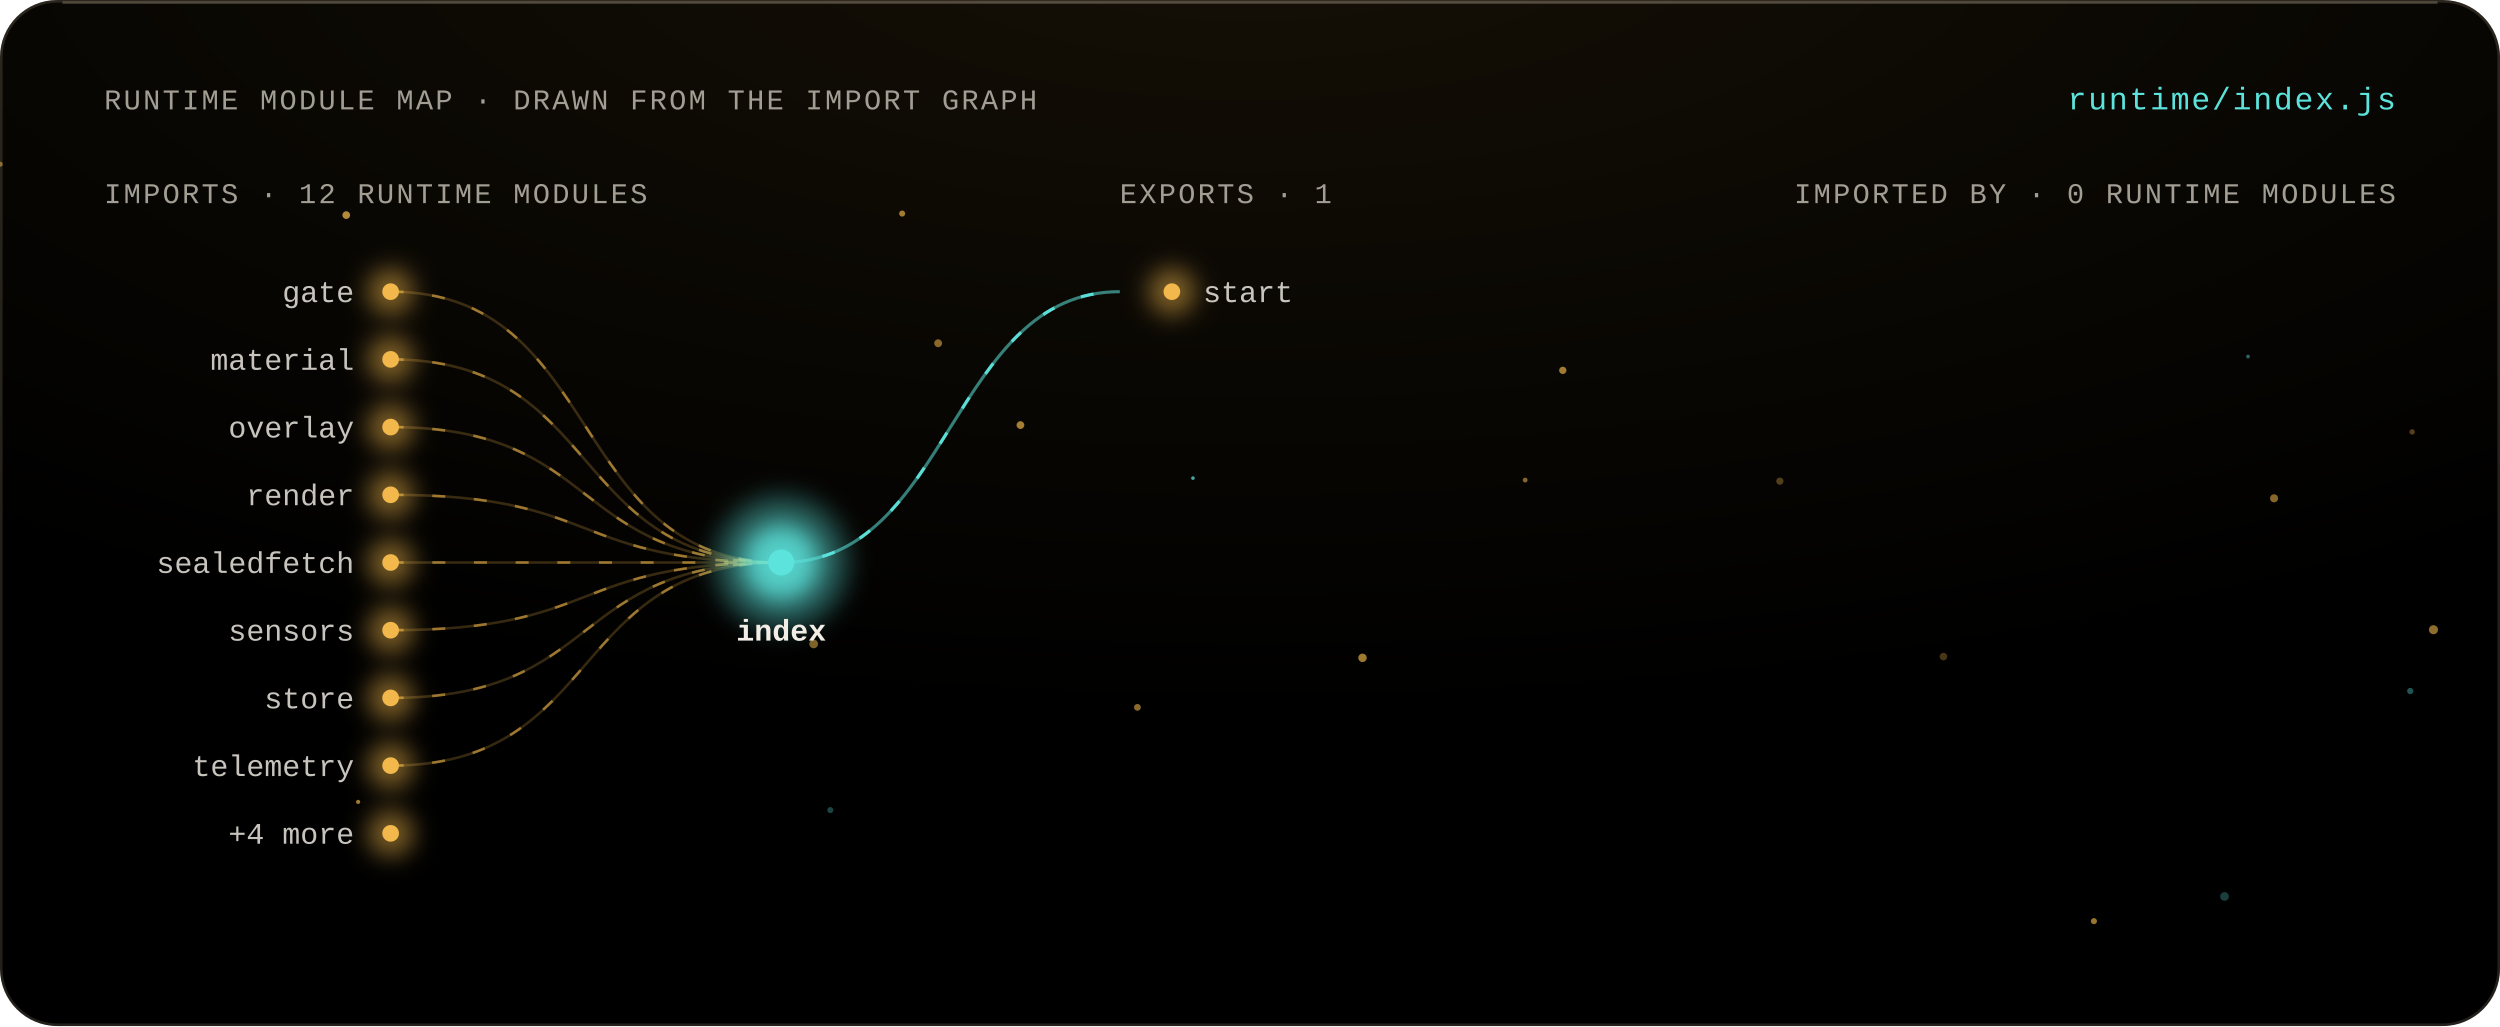
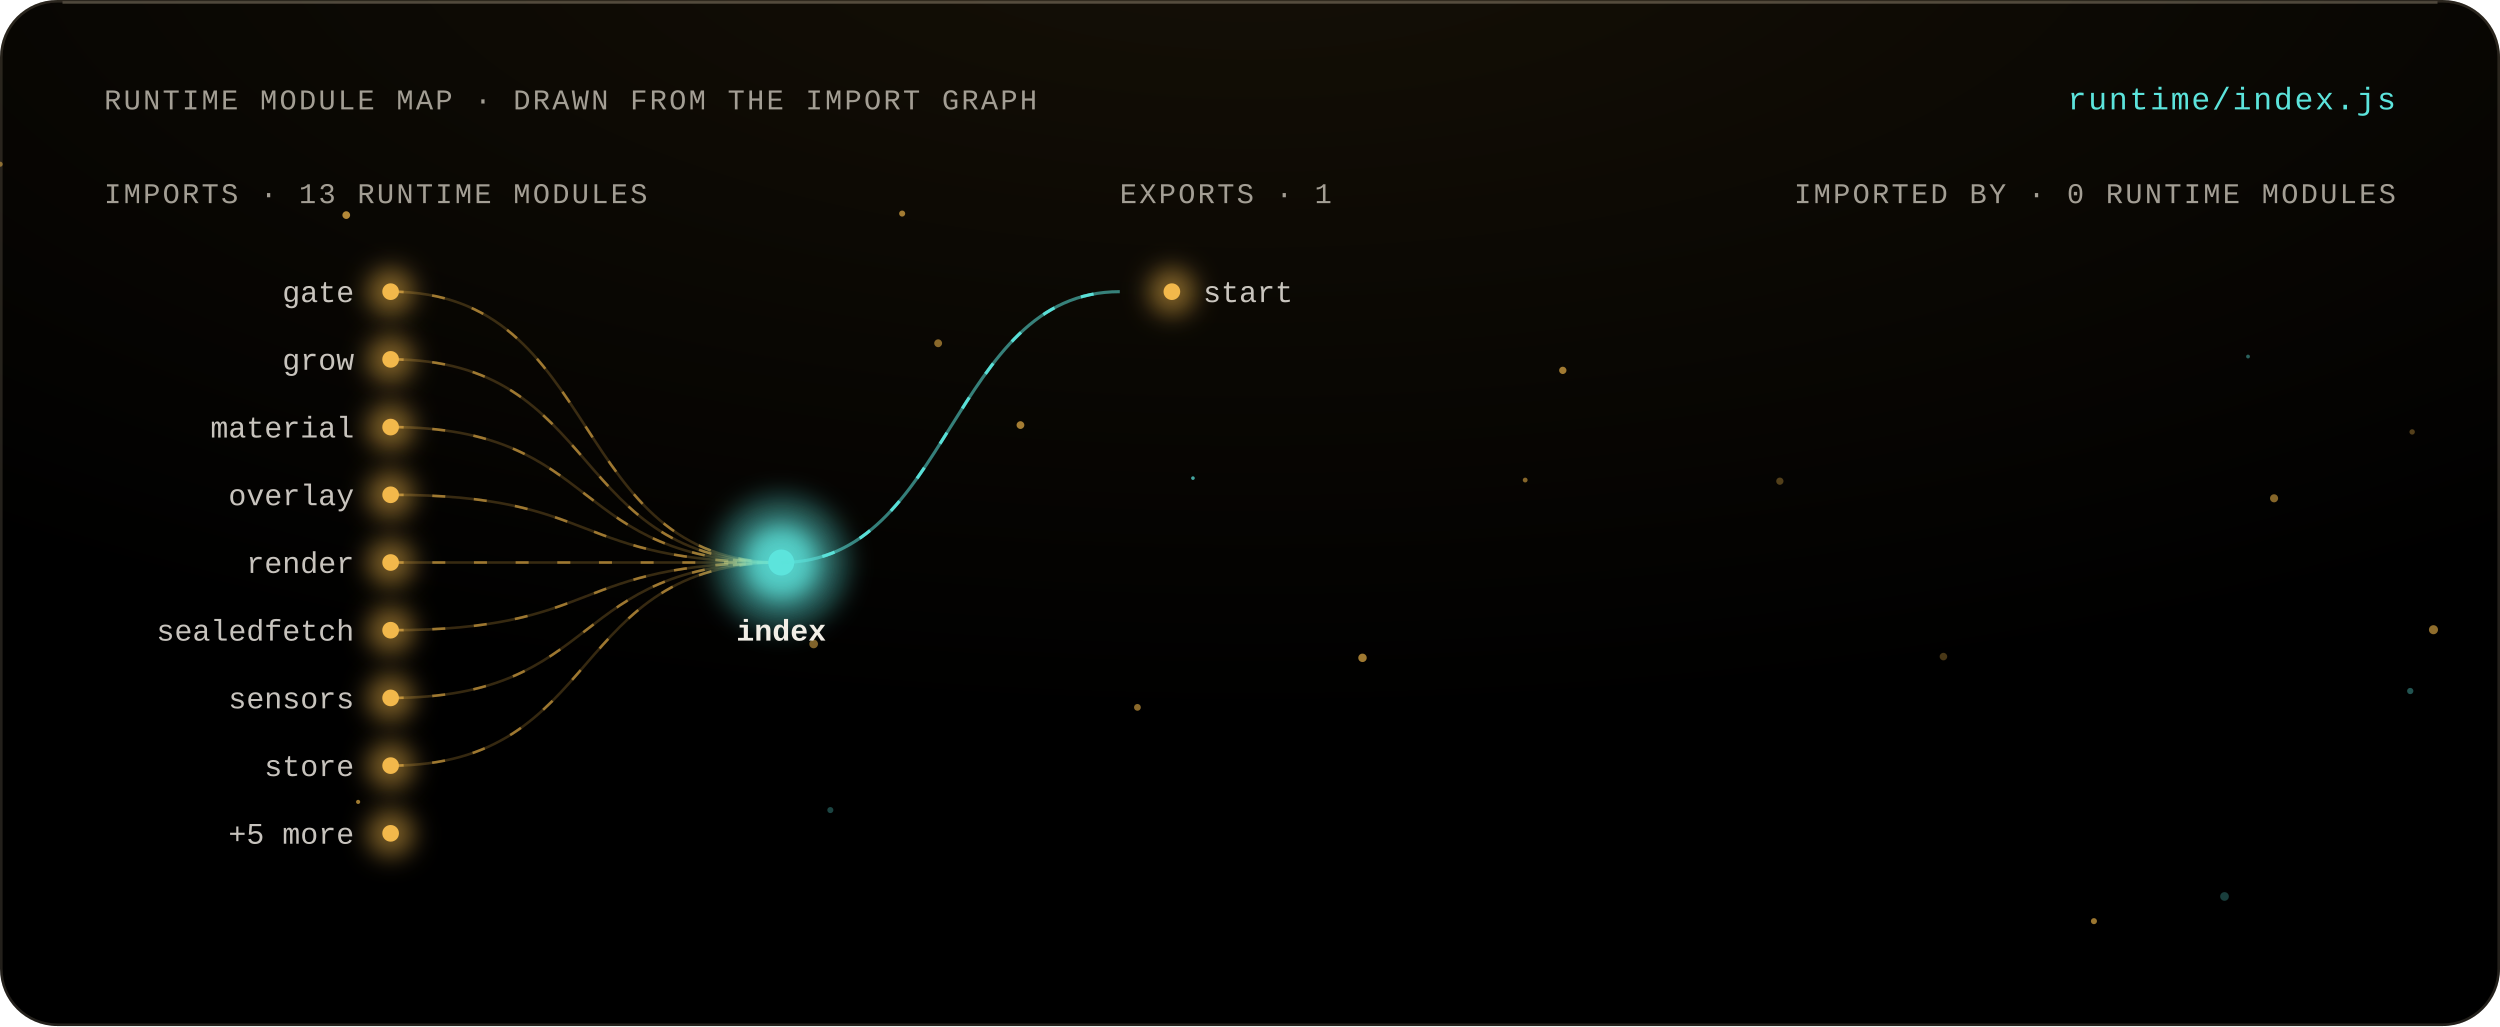
<svg xmlns="http://www.w3.org/2000/svg" viewBox="0 0 960 394" width="960" height="394" role="img" aria-labelledby="t">
  <style>
  text { font-family: 'Geist Mono', ui-monospace, 'Liberation Mono', Menlo, monospace; fill: #F2EEE6; }
  .m { fill: #A39E94; font-size: 11px; letter-spacing: .08em; }
  .l { font-size: 11.5px; }
  .h { font-size: 12px; fill: #5CE4DC; letter-spacing: .06em; }
  .flow { stroke-dasharray: 5 11; animation: flow 3s linear infinite; }
  @keyframes flow { to { stroke-dashoffset: -32; } }
  .breathe { animation: breathe 4.2s ease-in-out infinite; }
  @keyframes breathe { 50% { opacity: .38; } }
  .beat { animation: beat 2.6s ease-in-out infinite; transform-box: fill-box; transform-origin: center; }
  @keyframes beat { 50% { opacity: .55; transform: scale(1.35); } }
  .spin { transform-box: fill-box; transform-origin: center; animation: spin 48s linear infinite; }
  .spin-r { transform-box: fill-box; transform-origin: center; animation: spin 64s linear infinite reverse; }
  @keyframes spin { to { transform: rotate(360deg); } }
  @media (prefers-reduced-motion: reduce) { * { animation: none !important; } }
</style>
  <defs>
    <filter id="bloom" x="-80%" y="-80%" width="260%" height="260%">
      <feGaussianBlur stdDeviation="4.5" />
    </filter>
    <filter id="soft" x="-30%" y="-30%" width="160%" height="160%">
      <feGaussianBlur stdDeviation="1.4" />
    </filter>
    <radialGradient id="key" cx="50%" cy="-10%" r="80%">
      <stop offset="0" stop-color="#F2B84B" stop-opacity=".09" />
      <stop offset="1" stop-color="#F2B84B" stop-opacity="0" />
    </radialGradient>
    <linearGradient id="pair" x1="0" x2="1">
      <stop offset="0" stop-color="#F2B84B" />
      <stop offset="1" stop-color="#5CE4DC" />
    </linearGradient>
  </defs>
  <rect width="960" height="394" rx="22" fill="#000" />
  <rect width="960" height="394" rx="22" fill="url(#key)" />
  <rect x=".5" y=".5" width="959" height="393" rx="21.5" fill="none" stroke="rgba(255,232,196,.14)" />
  <path d="M 24 1 H 936" stroke="rgba(255,238,208,.22)" stroke-width="1" />
  <g>
    <circle cx="360.25" cy="131.81" r="1.51" fill="#F2B84B" opacity="0.55" class="breathe" style="animation-delay:-1.6s" />
    <circle cx="804.07" cy="353.72" r="1.17" fill="#F2B84B" opacity="0.64" class="breathe" style="animation-delay:-0.06s" />
    <circle cx="132.96" cy="82.6" r="1.48" fill="#F2B84B" opacity="0.73" class="breathe" style="animation-delay:-0.94s" />
    <circle cx="925.53" cy="265.35" r="1.21" fill="#5CE4DC" opacity="0.37" class="breathe" style="animation-delay:-1.01s" />
    <circle cx="318.85" cy="311.07" r="1.17" fill="#5CE4DC" opacity="0.3" class="breathe" style="animation-delay:-4.14s" />
    <circle cx="436.77" cy="271.63" r="1.31" fill="#F2B84B" opacity="0.57" class="breathe" style="animation-delay:-0.07s" />
    <circle cx="312.44" cy="247.28" r="1.66" fill="#F2B84B" opacity="0.53" class="breathe" style="animation-delay:-0.47s" />
    <circle cx="523.2" cy="252.61" r="1.62" fill="#F2B84B" opacity="0.66" class="breathe" style="animation-delay:-1.52s" />
    <circle cx="137.52" cy="307.93" r="0.8" fill="#F2B84B" opacity="0.66" class="breathe" style="animation-delay:-3.41s" />
    <circle cx="683.46" cy="184.77" r="1.4" fill="#F2B84B" opacity="0.33" class="breathe" style="animation-delay:-3.31s" />
    <circle cx="0.07" cy="63.06" r="0.98" fill="#F2B84B" opacity="0.51" class="breathe" style="animation-delay:-0.55s" />
    <circle cx="934.45" cy="241.81" r="1.74" fill="#F2B84B" opacity="0.59" class="breathe" style="animation-delay:-1.18s" />
    <circle cx="458.09" cy="183.6" r="0.7" fill="#5CE4DC" opacity="0.73" class="breathe" style="animation-delay:-0.92s" />
    <circle cx="746.28" cy="252.13" r="1.45" fill="#F2B84B" opacity="0.3" class="breathe" style="animation-delay:-3.9s" />
    <circle cx="585.67" cy="184.34" r="0.93" fill="#F2B84B" opacity="0.54" class="breathe" style="animation-delay:-3.86s" />
    <circle cx="346.43" cy="82.01" r="1.17" fill="#F2B84B" opacity="0.65" class="breathe" style="animation-delay:-3.1s" />
    <circle cx="600.11" cy="142.22" r="1.41" fill="#F2B84B" opacity="0.65" class="breathe" style="animation-delay:-2.78s" />
    <circle cx="854.21" cy="344.24" r="1.67" fill="#5CE4DC" opacity="0.27" class="breathe" style="animation-delay:-1.81s" />
    <circle cx="873.24" cy="191.35" r="1.55" fill="#F2B84B" opacity="0.55" class="breathe" style="animation-delay:-0.34s" />
    <circle cx="926.27" cy="165.86" r="1.04" fill="#F2B84B" opacity="0.34" class="breathe" style="animation-delay:-2.03s" />
    <circle cx="391.85" cy="163.23" r="1.49" fill="#F2B84B" opacity="0.67" class="breathe" style="animation-delay:-1.67s" />
    <circle cx="863.24" cy="136.91" r="0.74" fill="#5CE4DC" opacity="0.42" class="breathe" style="animation-delay:-3s" />
  </g>
  <text x="40" y="42" class="m" text-anchor="start">RUNTIME MODULE MAP · DRAWN FROM THE IMPORT GRAPH</text>
  <text x="920" y="42" class="h" text-anchor="end">runtime/index.js</text>
-   <text x="40" y="78" class="m" text-anchor="start">IMPORTS · 12 RUNTIME MODULES</text>
+   <text x="40" y="78" class="m" text-anchor="start">IMPORTS · 13 RUNTIME MODULES</text>
  <text x="430" y="78" class="m" text-anchor="start">EXPORTS · 1</text>
  <text x="920" y="78" class="m" text-anchor="end">IMPORTED BY · 0 RUNTIME MODULES</text>
  <path d="M 150 112 C 232.5 112, 217.5 216, 300 216" fill="none" stroke="#F2B84B" stroke-opacity="0.22" stroke-width="1" />
  <path d="M 150 112 C 232.5 112, 217.5 216, 300 216" fill="none" stroke="#F2B84B" stroke-opacity="0.55" stroke-width="1" class="flow" />
  <g>
    <circle cx="150" cy="112" r="9" fill="#F2B84B" opacity="0.5" filter="url(#bloom)" class="breathe" style="animation-delay:-3.94s" />
    <circle cx="150" cy="112" r="3.2" fill="#F2B84B" />
  </g>
  <text x="136" y="116" class="l" text-anchor="end" fill="#F2EEE6" fill-opacity=".82">gate</text>
  <path d="M 150 138 C 232.5 138, 217.5 216, 300 216" fill="none" stroke="#F2B84B" stroke-opacity="0.22" stroke-width="1" />
  <path d="M 150 138 C 232.5 138, 217.5 216, 300 216" fill="none" stroke="#F2B84B" stroke-opacity="0.55" stroke-width="1" class="flow" />
  <g>
    <circle cx="150" cy="138" r="9" fill="#F2B84B" opacity="0.5" filter="url(#bloom)" class="breathe" style="animation-delay:-2.96s" />
    <circle cx="150" cy="138" r="3.2" fill="#F2B84B" />
  </g>
-   <text x="136" y="142" class="l" text-anchor="end" fill="#F2EEE6" fill-opacity=".82">material</text>
+   <text x="136" y="142" class="l" text-anchor="end" fill="#F2EEE6" fill-opacity=".82">grow</text>
  <path d="M 150 164 C 232.5 164, 217.5 216, 300 216" fill="none" stroke="#F2B84B" stroke-opacity="0.22" stroke-width="1" />
  <path d="M 150 164 C 232.5 164, 217.5 216, 300 216" fill="none" stroke="#F2B84B" stroke-opacity="0.55" stroke-width="1" class="flow" />
  <g>
    <circle cx="150" cy="164" r="9" fill="#F2B84B" opacity="0.5" filter="url(#bloom)" class="breathe" style="animation-delay:-1.5s" />
    <circle cx="150" cy="164" r="3.2" fill="#F2B84B" />
  </g>
-   <text x="136" y="168" class="l" text-anchor="end" fill="#F2EEE6" fill-opacity=".82">overlay</text>
+   <text x="136" y="168" class="l" text-anchor="end" fill="#F2EEE6" fill-opacity=".82">material</text>
  <path d="M 150 190 C 232.5 190, 217.5 216, 300 216" fill="none" stroke="#F2B84B" stroke-opacity="0.22" stroke-width="1" />
  <path d="M 150 190 C 232.5 190, 217.5 216, 300 216" fill="none" stroke="#F2B84B" stroke-opacity="0.55" stroke-width="1" class="flow" />
  <g>
    <circle cx="150" cy="190" r="9" fill="#F2B84B" opacity="0.5" filter="url(#bloom)" class="breathe" style="animation-delay:-1.34s" />
    <circle cx="150" cy="190" r="3.2" fill="#F2B84B" />
  </g>
-   <text x="136" y="194" class="l" text-anchor="end" fill="#F2EEE6" fill-opacity=".82">render</text>
+   <text x="136" y="194" class="l" text-anchor="end" fill="#F2EEE6" fill-opacity=".82">overlay</text>
  <path d="M 150 216 C 232.5 216, 217.5 216, 300 216" fill="none" stroke="#F2B84B" stroke-opacity="0.22" stroke-width="1" />
  <path d="M 150 216 C 232.5 216, 217.5 216, 300 216" fill="none" stroke="#F2B84B" stroke-opacity="0.55" stroke-width="1" class="flow" />
  <g>
    <circle cx="150" cy="216" r="9" fill="#F2B84B" opacity="0.5" filter="url(#bloom)" class="breathe" style="animation-delay:-2.38s" />
    <circle cx="150" cy="216" r="3.2" fill="#F2B84B" />
  </g>
-   <text x="136" y="220" class="l" text-anchor="end" fill="#F2EEE6" fill-opacity=".82">sealedfetch</text>
+   <text x="136" y="220" class="l" text-anchor="end" fill="#F2EEE6" fill-opacity=".82">render</text>
  <path d="M 150 242 C 232.5 242, 217.5 216, 300 216" fill="none" stroke="#F2B84B" stroke-opacity="0.22" stroke-width="1" />
  <path d="M 150 242 C 232.5 242, 217.5 216, 300 216" fill="none" stroke="#F2B84B" stroke-opacity="0.55" stroke-width="1" class="flow" />
  <g>
    <circle cx="150" cy="242" r="9" fill="#F2B84B" opacity="0.5" filter="url(#bloom)" class="breathe" style="animation-delay:-1.52s" />
    <circle cx="150" cy="242" r="3.2" fill="#F2B84B" />
  </g>
-   <text x="136" y="246" class="l" text-anchor="end" fill="#F2EEE6" fill-opacity=".82">sensors</text>
+   <text x="136" y="246" class="l" text-anchor="end" fill="#F2EEE6" fill-opacity=".82">sealedfetch</text>
  <path d="M 150 268 C 232.5 268, 217.5 216, 300 216" fill="none" stroke="#F2B84B" stroke-opacity="0.22" stroke-width="1" />
  <path d="M 150 268 C 232.5 268, 217.5 216, 300 216" fill="none" stroke="#F2B84B" stroke-opacity="0.55" stroke-width="1" class="flow" />
  <g>
    <circle cx="150" cy="268" r="9" fill="#F2B84B" opacity="0.5" filter="url(#bloom)" class="breathe" style="animation-delay:-3.9s" />
    <circle cx="150" cy="268" r="3.2" fill="#F2B84B" />
  </g>
-   <text x="136" y="272" class="l" text-anchor="end" fill="#F2EEE6" fill-opacity=".82">store</text>
+   <text x="136" y="272" class="l" text-anchor="end" fill="#F2EEE6" fill-opacity=".82">sensors</text>
  <path d="M 150 294 C 232.5 294, 217.5 216, 300 216" fill="none" stroke="#F2B84B" stroke-opacity="0.22" stroke-width="1" />
  <path d="M 150 294 C 232.5 294, 217.5 216, 300 216" fill="none" stroke="#F2B84B" stroke-opacity="0.55" stroke-width="1" class="flow" />
  <g>
    <circle cx="150" cy="294" r="9" fill="#F2B84B" opacity="0.5" filter="url(#bloom)" class="breathe" style="animation-delay:-1.69s" />
    <circle cx="150" cy="294" r="3.2" fill="#F2B84B" />
  </g>
-   <text x="136" y="298" class="l" text-anchor="end" fill="#F2EEE6" fill-opacity=".82">telemetry</text>
+   <text x="136" y="298" class="l" text-anchor="end" fill="#F2EEE6" fill-opacity=".82">store</text>
  <g>
    <circle cx="150" cy="320" r="9" fill="#F2B84B" opacity="0.5" filter="url(#bloom)" class="breathe" style="animation-delay:-3.35s" />
    <circle cx="150" cy="320" r="3.2" fill="#F2B84B" />
  </g>
-   <text x="136" y="324" class="l" text-anchor="end" fill="#F2EEE6" fill-opacity=".82">+4 more</text>
+   <text x="136" y="324" class="l" text-anchor="end" fill="#F2EEE6" fill-opacity=".82">+5 more</text>
  <circle cx="300" cy="216" r="26" fill="#5CE4DC" opacity=".35" filter="url(#bloom)" class="beat" />
  <g>
    <circle cx="300" cy="216" r="15" fill="#5CE4DC" opacity="0.85" filter="url(#bloom)" class="beat" style="animation-delay:-0s" />
    <circle cx="300" cy="216" r="5" fill="#5CE4DC" />
  </g>
  <text x="300" y="246" class="l" text-anchor="middle" fill="#5CE4DC" font-weight="700" font-size="13">index</text>
  <path d="M 300 216 C 365 216, 365 112, 430 112" fill="none" stroke="#5CE4DC" stroke-opacity="0.55" stroke-width="1.2" />
  <path d="M 300 216 C 365 216, 365 112, 430 112" fill="none" stroke="#5CE4DC" stroke-opacity="0.95" stroke-width="1.2" class="flow" />
  <g>
    <circle cx="450" cy="112" r="9" fill="#F2B84B" opacity="0.5" filter="url(#bloom)" class="breathe" style="animation-delay:-3.59s" />
    <circle cx="450" cy="112" r="3.2" fill="#F2B84B" />
  </g>
  <text x="462" y="116" class="l" text-anchor="start" fill="#F2EEE6" fill-opacity=".82">start</text>
</svg>
